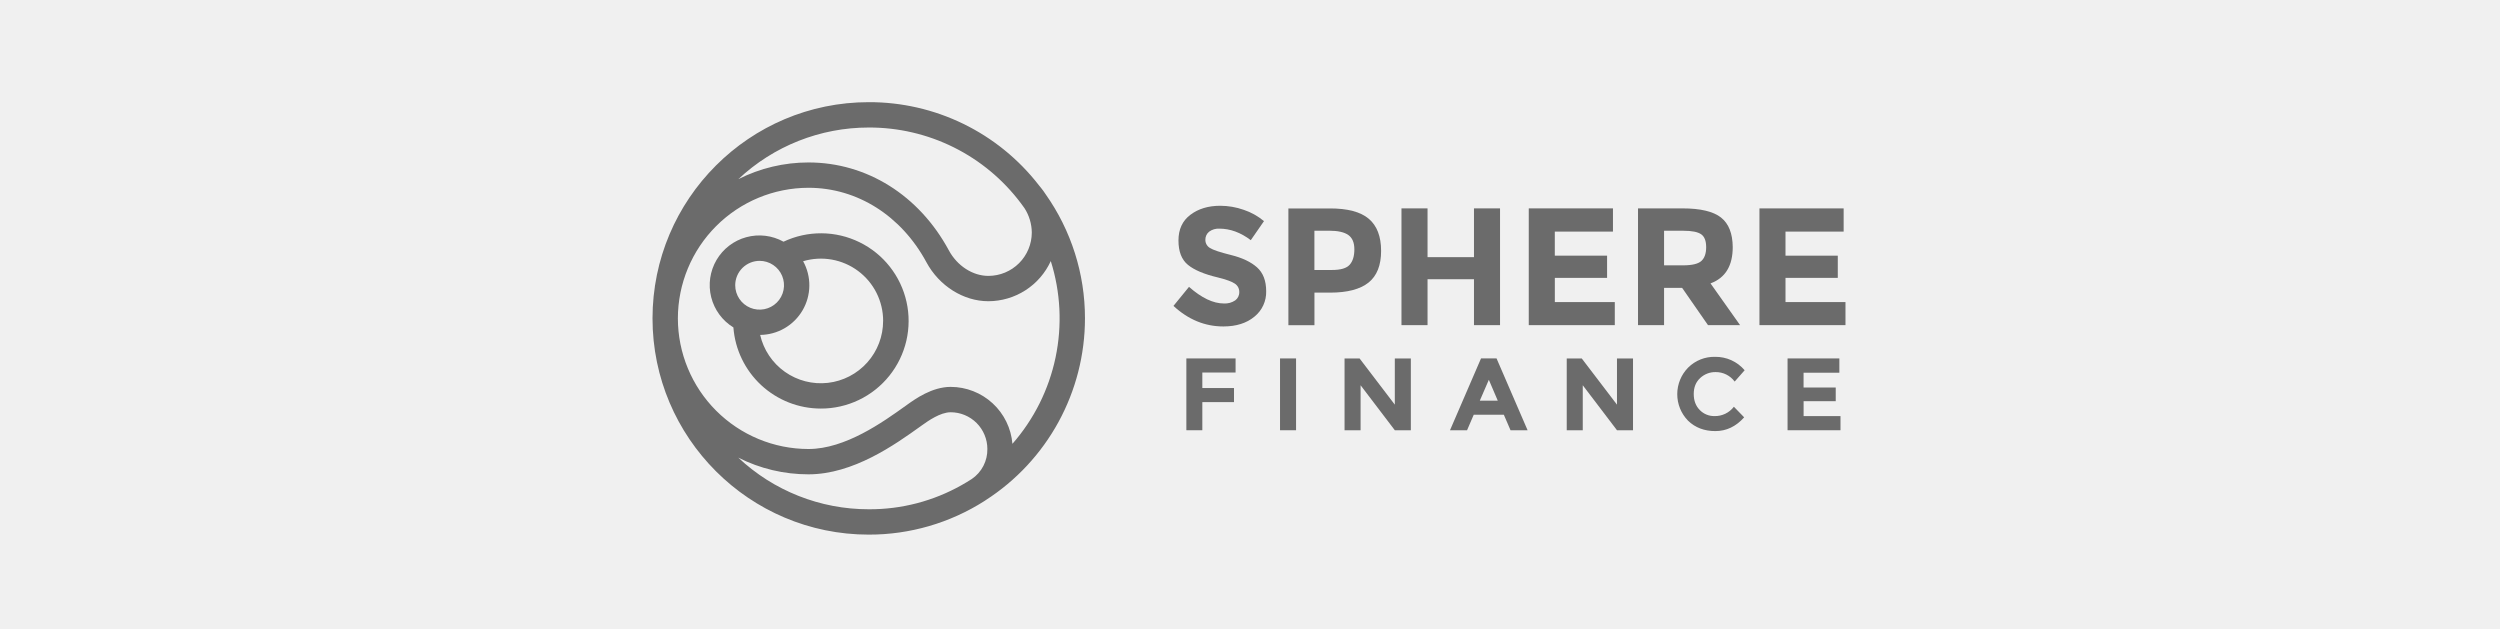
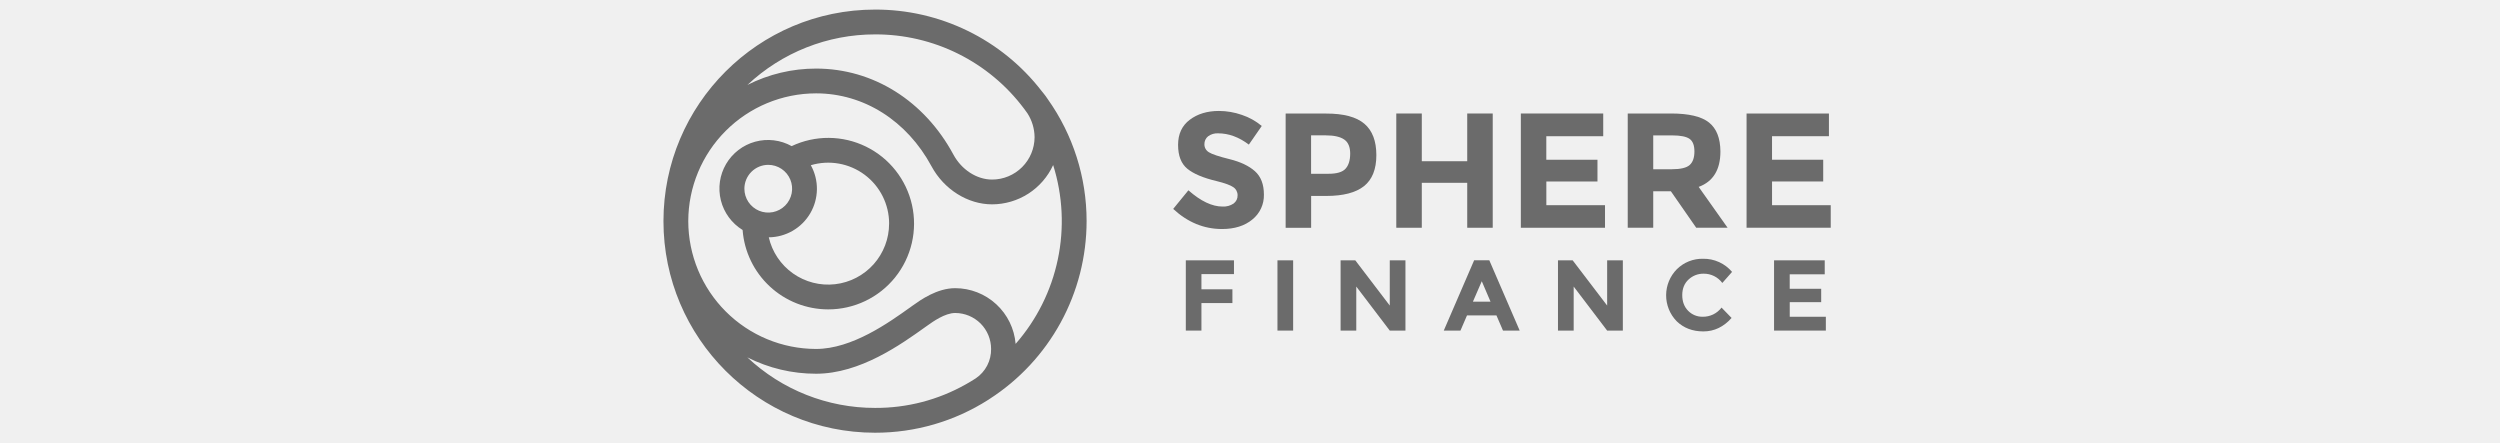
- <svg xmlns="http://www.w3.org/2000/svg" width="318" height="80" viewBox="0 0 318 80" fill="none">
-   <g clip-path="url(#clip0_1281_148192)">
-     <path d="M138.008 40.5C138.014 34.826 136.255 29.291 132.973 24.662C132.794 24.386 132.6 24.12 132.391 23.865C132.379 23.853 132.369 23.84 132.359 23.825C132.283 23.729 132.207 23.636 132.131 23.545C129.573 20.249 126.293 17.585 122.544 15.756C118.794 13.928 114.675 12.983 110.504 12.996C95.339 12.996 83 25.326 83 40.5C83 55.675 95.339 68.004 110.504 68.004C115.728 68.014 120.845 66.524 125.248 63.712L125.367 63.63C129.242 61.141 132.43 57.719 134.639 53.678C136.847 49.637 138.006 45.106 138.008 40.5ZM110.504 16.221C114.255 16.208 117.958 17.071 121.317 18.741C124.676 20.412 127.598 22.844 129.851 25.844L129.866 25.863C130.02 26.067 130.17 26.274 130.318 26.483C130.911 27.405 131.232 28.476 131.245 29.573C131.244 31.037 130.662 32.44 129.627 33.475C128.591 34.511 127.188 35.093 125.724 35.094C123.73 35.094 121.754 33.818 120.69 31.841C116.917 24.844 110.246 20.665 102.844 20.665C99.743 20.662 96.684 21.39 93.916 22.79C98.407 18.567 104.34 16.218 110.504 16.221ZM86.225 40.5C86.23 36.096 87.982 31.872 91.096 28.758C94.211 25.643 98.434 23.891 102.839 23.886C109.036 23.886 114.646 27.431 117.848 33.37C119.468 36.373 122.558 38.315 125.718 38.315C127.392 38.312 129.029 37.829 130.437 36.924C131.845 36.019 132.963 34.729 133.66 33.207C134.913 37.175 135.121 41.399 134.267 45.471C133.412 49.544 131.522 53.327 128.78 56.456C128.617 54.484 127.72 52.645 126.265 51.304C124.811 49.962 122.905 49.216 120.927 49.212C118.561 49.212 116.424 50.743 115.396 51.477L115.166 51.642C112.308 53.689 107.524 57.114 102.837 57.114C98.432 57.109 94.21 55.357 91.096 52.242C87.981 49.127 86.23 44.905 86.225 40.5ZM93.91 58.211C96.678 59.611 99.737 60.339 102.839 60.335C108.558 60.335 113.869 56.532 117.042 54.265L117.27 54.102C118.028 53.562 119.593 52.439 120.927 52.439C122.164 52.44 123.35 52.932 124.225 53.807C125.099 54.682 125.591 55.868 125.593 57.105C125.606 57.858 125.432 58.602 125.085 59.27C124.738 59.938 124.23 60.509 123.607 60.931C123.186 61.202 122.757 61.462 122.319 61.707C118.716 63.744 114.643 64.803 110.504 64.779C104.336 64.785 98.4 62.435 93.907 58.211H93.91Z" fill="#333333" fill-opacity="0.7" />
-     <path d="M104.406 51.97C106.078 51.974 107.73 51.601 109.238 50.879C110.747 50.158 112.074 49.106 113.121 47.802C114.168 46.498 114.908 44.975 115.287 43.346C115.665 41.717 115.673 40.024 115.308 38.392C114.943 36.76 114.216 35.231 113.18 33.918C112.145 32.605 110.827 31.542 109.324 30.808C107.822 30.073 106.173 29.686 104.501 29.675C102.829 29.664 101.175 30.03 99.663 30.745C98.22 29.941 96.519 29.735 94.925 30.171C93.332 30.606 91.972 31.649 91.138 33.075C90.305 34.502 90.062 36.198 90.464 37.8C90.866 39.403 91.88 40.784 93.288 41.648C93.5 44.453 94.762 47.074 96.823 48.988C98.885 50.902 101.593 51.967 104.406 51.97ZM112.332 40.823C112.334 42.769 111.618 44.648 110.322 46.101C109.026 47.554 107.241 48.479 105.307 48.699C103.372 48.919 101.425 48.419 99.835 47.294C98.246 46.17 97.127 44.499 96.691 42.602C97.785 42.592 98.858 42.298 99.804 41.749C100.75 41.199 101.538 40.414 102.089 39.469C102.64 38.523 102.936 37.451 102.948 36.357C102.96 35.263 102.688 34.185 102.158 33.228C103.339 32.875 104.587 32.804 105.801 33.019C107.016 33.234 108.163 33.73 109.151 34.467C110.14 35.204 110.943 36.161 111.496 37.264C112.049 38.366 112.336 39.582 112.336 40.815L112.332 40.823ZM96.623 33.18C97.237 33.18 97.837 33.362 98.347 33.703C98.858 34.044 99.255 34.529 99.49 35.096C99.725 35.664 99.786 36.288 99.666 36.89C99.546 37.492 99.251 38.045 98.817 38.478C98.382 38.912 97.829 39.208 97.227 39.327C96.625 39.447 96.001 39.385 95.434 39.15C94.867 38.915 94.383 38.517 94.042 38.006C93.701 37.496 93.519 36.895 93.52 36.282C93.521 35.459 93.849 34.671 94.43 34.09C95.012 33.508 95.801 33.181 96.623 33.18Z" fill="#333333" fill-opacity="0.7" />
-     <path d="M153.8 29.47C153.645 29.595 153.521 29.754 153.438 29.934C153.356 30.115 153.316 30.313 153.322 30.512C153.32 30.72 153.373 30.924 153.476 31.105C153.578 31.286 153.727 31.437 153.907 31.542C154.297 31.794 155.197 32.095 156.606 32.444C158.015 32.794 159.109 33.314 159.889 34.005C160.667 34.7 161.056 35.711 161.058 37.04C161.075 37.66 160.949 38.275 160.689 38.837C160.429 39.4 160.042 39.894 159.559 40.282C158.561 41.109 157.248 41.523 155.618 41.525C153.266 41.525 151.148 40.653 149.265 38.911L151.242 36.489C152.841 37.898 154.321 38.603 155.682 38.603C156.19 38.632 156.694 38.495 157.116 38.211C157.283 38.09 157.418 37.929 157.508 37.744C157.599 37.559 157.643 37.355 157.636 37.148C157.641 36.939 157.593 36.732 157.497 36.546C157.4 36.36 157.258 36.202 157.084 36.086C156.716 35.823 155.986 35.557 154.895 35.288C153.168 34.878 151.903 34.344 151.101 33.685C150.3 33.026 149.899 31.992 149.901 30.582C149.901 29.172 150.406 28.085 151.418 27.321C152.43 26.557 153.694 26.175 155.212 26.174C156.225 26.177 157.231 26.349 158.188 26.684C159.134 26.999 160.013 27.488 160.779 28.127L159.1 30.549C157.813 29.573 156.481 29.085 155.105 29.083C154.639 29.056 154.177 29.193 153.8 29.47Z" fill="#333333" fill-opacity="0.7" />
-     <path d="M174.113 27.833C175.155 28.719 175.676 30.079 175.676 31.913C175.676 33.748 175.142 35.093 174.072 35.948C173.002 36.798 171.369 37.223 169.174 37.223H167.198V41.365H163.884V26.513H169.132C171.412 26.508 173.073 26.948 174.113 27.833ZM171.682 33.672C172.078 33.224 172.275 32.572 172.275 31.716C172.275 30.86 172.017 30.251 171.502 29.89C170.983 29.528 170.179 29.347 169.089 29.347H167.192V34.341H169.423C170.533 34.345 171.286 34.122 171.682 33.672Z" fill="#333333" fill-opacity="0.7" />
-     <path d="M187.49 26.506H190.804V41.358H187.49V35.516H181.583V41.358H178.267V26.506H181.583V32.71H187.49V26.506Z" fill="#333333" fill-opacity="0.7" />
-     <path d="M205.168 26.506V29.459H197.77V32.519H204.421V35.345H197.774V38.425H205.401V41.358H194.459V26.506H205.168Z" fill="#333333" fill-opacity="0.7" />
-     <path d="M220.403 31.435C220.403 33.815 219.461 35.352 217.577 36.047L221.338 41.358H217.258L213.966 36.616H211.67V41.358H208.355V26.506H213.986C216.295 26.506 217.939 26.895 218.918 27.674C219.897 28.453 220.392 29.707 220.403 31.435ZM216.409 33.2C216.818 32.831 217.024 32.247 217.025 31.445C217.026 30.643 216.814 30.094 216.388 29.799C215.963 29.503 215.219 29.354 214.155 29.353H211.67V33.751H214.093C215.226 33.751 215.998 33.568 216.409 33.2Z" fill="#333333" fill-opacity="0.7" />
-     <path d="M234.512 26.506V29.459H227.114V32.519H233.766V35.345H227.116V38.425H234.745V41.358H223.802V26.506H234.512Z" fill="#333333" fill-opacity="0.7" />
-     <path d="M157.165 45.593V47.384H152.937V49.358H156.964V51.149H152.937V54.726H150.906V45.593H157.165Z" fill="#333333" fill-opacity="0.7" />
-     <path d="M162.82 45.593H164.859V54.726H162.82V45.593Z" fill="#333333" fill-opacity="0.7" />
-     <path d="M177.42 45.593H179.459V54.726H177.42L173.066 49.002V54.726H171.027V45.593H172.937L177.42 51.473V45.593Z" fill="#333333" fill-opacity="0.7" />
-     <path d="M192.139 54.726L191.289 52.754H187.459L186.61 54.726H184.44L188.387 45.589H190.36L194.309 54.726H192.139ZM189.381 48.309L188.23 50.965H190.517L189.381 48.309Z" fill="#333333" fill-opacity="0.7" />
-     <path d="M205.68 45.593H207.719V54.726H205.68L201.327 49.002V54.726H199.288V45.593H201.196L205.68 51.473V45.593Z" fill="#333333" fill-opacity="0.7" />
-     <path d="M218.083 52.926C218.559 52.937 219.031 52.835 219.46 52.628C219.888 52.422 220.262 52.116 220.549 51.737L221.856 53.084C220.818 54.251 219.596 54.834 218.19 54.834C216.784 54.834 215.625 54.392 214.713 53.507C213.832 52.601 213.342 51.386 213.347 50.123C213.352 48.86 213.852 47.649 214.739 46.75C215.188 46.305 215.721 45.955 216.308 45.722C216.894 45.488 217.522 45.375 218.154 45.39C218.869 45.378 219.577 45.525 220.228 45.82C220.879 46.116 221.457 46.552 221.919 47.097L220.65 48.535C220.371 48.156 220.005 47.849 219.584 47.64C219.163 47.43 218.698 47.323 218.228 47.329C217.498 47.316 216.793 47.588 216.261 48.087C215.716 48.593 215.443 49.269 215.443 50.113C215.443 50.958 215.7 51.64 216.215 52.16C216.458 52.408 216.749 52.605 217.07 52.736C217.391 52.868 217.736 52.933 218.083 52.926Z" fill="#333333" fill-opacity="0.7" />
-     <path d="M233.966 45.593V47.41H229.413V49.292H233.505V51.031H229.417V52.928H234.11V54.726H227.378V45.593H233.966Z" fill="#333333" fill-opacity="0.7" />
+ <svg xmlns="http://www.w3.org/2000/svg" width="260" height="46" viewBox="0 0 260 46" fill="none">
+   <g clip-path="url(#clip0_1519_148761)">
+     <path d="M113.006 23C113.011 18.461 111.604 14.033 108.979 10.329C108.835 10.108 108.68 9.896 108.513 9.692C108.503 9.682 108.495 9.671 108.487 9.66C108.426 9.583 108.366 9.508 108.305 9.435C106.259 6.799 103.635 4.668 100.635 3.205C97.635 1.742 94.34 0.986 91.003 0.997C78.871 0.997 69 10.86 69 23C69 35.14 78.871 45.003 91.003 45.003C95.182 45.011 99.276 43.819 102.798 41.569L102.894 41.504C105.994 39.513 108.544 36.775 110.311 33.542C112.078 30.309 113.004 26.684 113.006 23ZM91.003 3.577C94.004 3.566 96.966 4.256 99.654 5.593C102.341 6.929 104.679 8.875 106.481 11.275L106.493 11.29C106.616 11.454 106.736 11.619 106.854 11.786C107.329 12.524 107.586 13.381 107.596 14.258C107.595 15.429 107.129 16.552 106.301 17.38C105.473 18.208 104.35 18.674 103.179 18.675C101.584 18.675 100.003 17.654 99.152 16.073C96.133 10.475 90.797 7.132 84.876 7.132C82.394 7.129 79.947 7.711 77.733 8.832C81.326 5.454 86.072 3.574 91.003 3.577ZM71.58 23C71.584 19.476 72.985 16.098 75.477 13.606C77.969 11.114 81.347 9.713 84.871 9.709C89.829 9.709 94.317 12.545 96.879 17.296C98.174 19.698 100.646 21.252 103.175 21.252C104.513 21.25 105.824 20.863 106.95 20.139C108.076 19.415 108.971 18.383 109.528 17.165C110.53 20.34 110.697 23.719 110.013 26.977C109.329 30.235 107.818 33.261 105.624 35.765C105.494 34.187 104.776 32.716 103.612 31.643C102.449 30.569 100.924 29.972 99.341 29.97C97.449 29.97 95.739 31.194 94.916 31.782L94.733 31.913C92.446 33.551 88.619 36.291 84.87 36.291C81.346 36.287 77.968 34.885 75.477 32.393C72.985 29.902 71.584 26.524 71.58 23ZM77.728 37.168C79.942 38.289 82.39 38.871 84.871 38.868C89.446 38.868 93.695 35.825 96.234 34.012L96.416 33.882C97.023 33.449 98.275 32.551 99.341 32.551C100.331 32.552 101.28 32.946 101.98 33.645C102.679 34.345 103.073 35.294 103.074 36.284C103.085 36.886 102.945 37.481 102.668 38.016C102.391 38.55 101.984 39.007 101.486 39.344C101.149 39.561 100.806 39.769 100.455 39.965C97.573 41.595 94.314 42.442 91.003 42.423C86.069 42.428 81.32 40.548 77.725 37.168H77.728Z" fill="#333333" fill-opacity="0.7" />
+     <path d="M86.124 32.176C87.462 32.179 88.784 31.88 89.991 31.303C91.198 30.726 92.259 29.885 93.097 28.841C93.934 27.798 94.527 26.58 94.829 25.277C95.132 23.974 95.138 22.619 94.847 21.313C94.555 20.008 93.973 18.784 93.144 17.734C92.316 16.684 91.261 15.833 90.059 15.246C88.858 14.658 87.539 14.349 86.201 14.34C84.863 14.331 83.54 14.624 82.331 15.196C81.176 14.553 79.815 14.388 78.54 14.736C77.266 15.085 76.178 15.919 75.511 17.06C74.844 18.201 74.65 19.558 74.972 20.84C75.293 22.122 76.104 23.227 77.231 23.918C77.4 26.162 78.41 28.259 80.059 29.79C81.708 31.322 83.874 32.173 86.124 32.176ZM92.466 23.258C92.467 24.815 91.895 26.319 90.858 27.481C89.821 28.643 88.393 29.383 86.845 29.559C85.298 29.735 83.74 29.335 82.469 28.435C81.197 27.535 80.302 26.199 79.953 24.681C80.828 24.673 81.686 24.438 82.444 23.999C83.201 23.559 83.83 22.931 84.271 22.175C84.712 21.419 84.949 20.561 84.959 19.686C84.968 18.81 84.751 17.948 84.326 17.182C85.272 16.9 86.27 16.843 87.241 17.015C88.213 17.187 89.13 17.584 89.921 18.173C90.712 18.763 91.354 19.529 91.797 20.411C92.239 21.292 92.469 22.265 92.469 23.252L92.466 23.258ZM79.898 17.144C80.389 17.144 80.87 17.29 81.278 17.563C81.686 17.835 82.004 18.223 82.192 18.677C82.38 19.131 82.429 19.63 82.333 20.111C82.237 20.593 82.001 21.035 81.653 21.383C81.306 21.73 80.864 21.966 80.382 22.062C79.9 22.157 79.401 22.108 78.947 21.92C78.494 21.732 78.106 21.413 77.834 21.005C77.561 20.596 77.416 20.116 77.416 19.625C77.417 18.967 77.679 18.337 78.144 17.872C78.61 17.407 79.24 17.145 79.898 17.144Z" fill="#333333" fill-opacity="0.7" />
+     <path d="M125.64 14.176C125.516 14.275 125.417 14.403 125.351 14.547C125.284 14.692 125.253 14.85 125.258 15.009C125.256 15.175 125.298 15.339 125.38 15.484C125.463 15.629 125.582 15.749 125.725 15.833C126.038 16.035 126.758 16.276 127.885 16.555C129.012 16.834 129.887 17.251 130.511 17.804C131.134 18.36 131.445 19.169 131.446 20.232C131.46 20.727 131.359 21.22 131.151 21.669C130.943 22.119 130.634 22.515 130.247 22.825C129.449 23.487 128.398 23.818 127.094 23.819C125.213 23.819 123.519 23.122 122.012 21.728L123.593 19.791C124.873 20.918 126.057 21.482 127.146 21.482C127.552 21.506 127.955 21.395 128.293 21.168C128.426 21.071 128.534 20.943 128.607 20.795C128.679 20.647 128.714 20.483 128.709 20.319C128.713 20.151 128.675 19.985 128.598 19.837C128.52 19.688 128.407 19.561 128.267 19.469C127.973 19.258 127.389 19.045 126.516 18.83C125.134 18.502 124.122 18.075 123.481 17.548C122.84 17.021 122.52 16.193 122.521 15.065C122.521 13.937 122.925 13.068 123.735 12.457C124.544 11.846 125.555 11.54 126.769 11.539C127.58 11.541 128.385 11.679 129.15 11.947C129.907 12.199 130.61 12.59 131.223 13.101L129.88 15.039C128.85 14.258 127.785 13.867 126.684 13.866C126.311 13.844 125.942 13.954 125.64 14.176Z" fill="#333333" fill-opacity="0.7" />
+     <path d="M141.891 12.867C142.724 13.575 143.141 14.663 143.141 16.131C143.141 17.598 142.713 18.674 141.857 19.358C141.001 20.038 139.695 20.378 137.939 20.378H136.358V23.692H133.707V11.81H137.906C139.73 11.806 141.058 12.158 141.891 12.867ZM139.945 17.537C140.262 17.179 140.42 16.658 140.42 15.973C140.42 15.288 140.214 14.801 139.801 14.511C139.386 14.222 138.743 14.077 137.871 14.077H136.353V18.073H138.138C139.026 18.076 139.629 17.897 139.945 17.537Z" fill="#333333" fill-opacity="0.7" />
+     <path d="M152.592 11.804H155.243V23.686H152.592V19.012H147.866V23.686H145.214V11.804H147.866V16.768H152.592V11.804Z" fill="#333333" fill-opacity="0.7" />
+     <path d="M166.735 11.804V14.167H160.816V16.614H166.137V18.875H160.82V21.34H166.921V23.686H158.167V11.804H166.735Z" fill="#333333" fill-opacity="0.7" />
+     <path d="M178.923 15.748C178.923 17.652 178.169 18.882 176.662 19.437L179.671 23.686H176.407L173.772 19.892H171.936V23.686H169.284V11.804H173.789C175.636 11.804 176.951 12.116 177.734 12.739C178.517 13.362 178.913 14.365 178.923 15.748ZM175.727 17.159C176.055 16.865 176.219 16.397 176.22 15.756C176.221 15.114 176.051 14.675 175.71 14.438C175.37 14.202 174.775 14.083 173.924 14.082H171.936V17.601H173.874C174.78 17.601 175.398 17.454 175.727 17.159Z" fill="#333333" fill-opacity="0.7" />
+     <path d="M190.209 11.804V14.167H184.291V16.614H189.613V18.875H184.293V21.34H190.396V23.686H181.642V11.804H190.209Z" fill="#333333" fill-opacity="0.7" />
+     <path d="M128.332 27.075V28.507H124.95V30.087H128.171V31.519H124.95V34.381H123.325V27.075H128.332Z" fill="#333333" fill-opacity="0.7" />
+     <path d="M132.856 27.075H134.487V34.381H132.856V27.075Z" fill="#333333" fill-opacity="0.7" />
+     <path d="M144.536 27.075H146.167V34.381H144.536L141.053 29.801V34.381H139.422V27.075H140.95L144.536 31.779V27.075Z" fill="#333333" fill-opacity="0.7" />
+     <path d="M156.311 34.381L155.631 32.803H152.568L151.888 34.381H150.152L153.31 27.071H154.888L158.047 34.381H156.311ZM154.105 29.247L153.184 31.372H155.014L154.105 29.247Z" fill="#333333" fill-opacity="0.7" />
+     <path d="M167.144 27.075H168.775V34.381H167.144L163.662 29.801V34.381H162.03V27.075H163.557L167.144 31.779V27.075Z" fill="#333333" fill-opacity="0.7" />
+     <path d="M177.067 32.941C177.447 32.95 177.825 32.868 178.168 32.703C178.511 32.537 178.809 32.293 179.039 31.989L180.085 33.067C179.254 34.001 178.277 34.467 177.152 34.467C176.027 34.467 175.1 34.113 174.37 33.405C173.666 32.681 173.274 31.709 173.278 30.698C173.282 29.688 173.681 28.719 174.391 28C174.75 27.644 175.177 27.364 175.646 27.177C176.115 26.99 176.618 26.9 177.123 26.912C177.695 26.902 178.262 27.02 178.783 27.256C179.303 27.492 179.765 27.841 180.135 28.278L179.12 29.428C178.897 29.125 178.604 28.879 178.267 28.712C177.93 28.544 177.558 28.459 177.182 28.463C176.599 28.453 176.034 28.67 175.608 29.07C175.172 29.474 174.954 30.015 174.954 30.69C174.954 31.366 175.16 31.912 175.572 32.328C175.766 32.526 175.999 32.683 176.256 32.789C176.513 32.894 176.789 32.946 177.067 32.941Z" fill="#333333" fill-opacity="0.7" />
+     <path d="M189.772 27.075V28.528H186.13V30.034H189.404V31.425H186.133V32.943H189.888V34.381H184.502V27.075H189.772Z" fill="#333333" fill-opacity="0.7" />
  </g>
  <defs>
-     <clipPath id="clip0_1281_148192">
-       <rect width="151.745" height="55" fill="white" transform="translate(83 13.0002)" />
+     <clipPath id="clip0_1519_148761">
+       <rect width="121.396" height="44" fill="white" transform="translate(69 1)" />
    </clipPath>
  </defs>
</svg>
